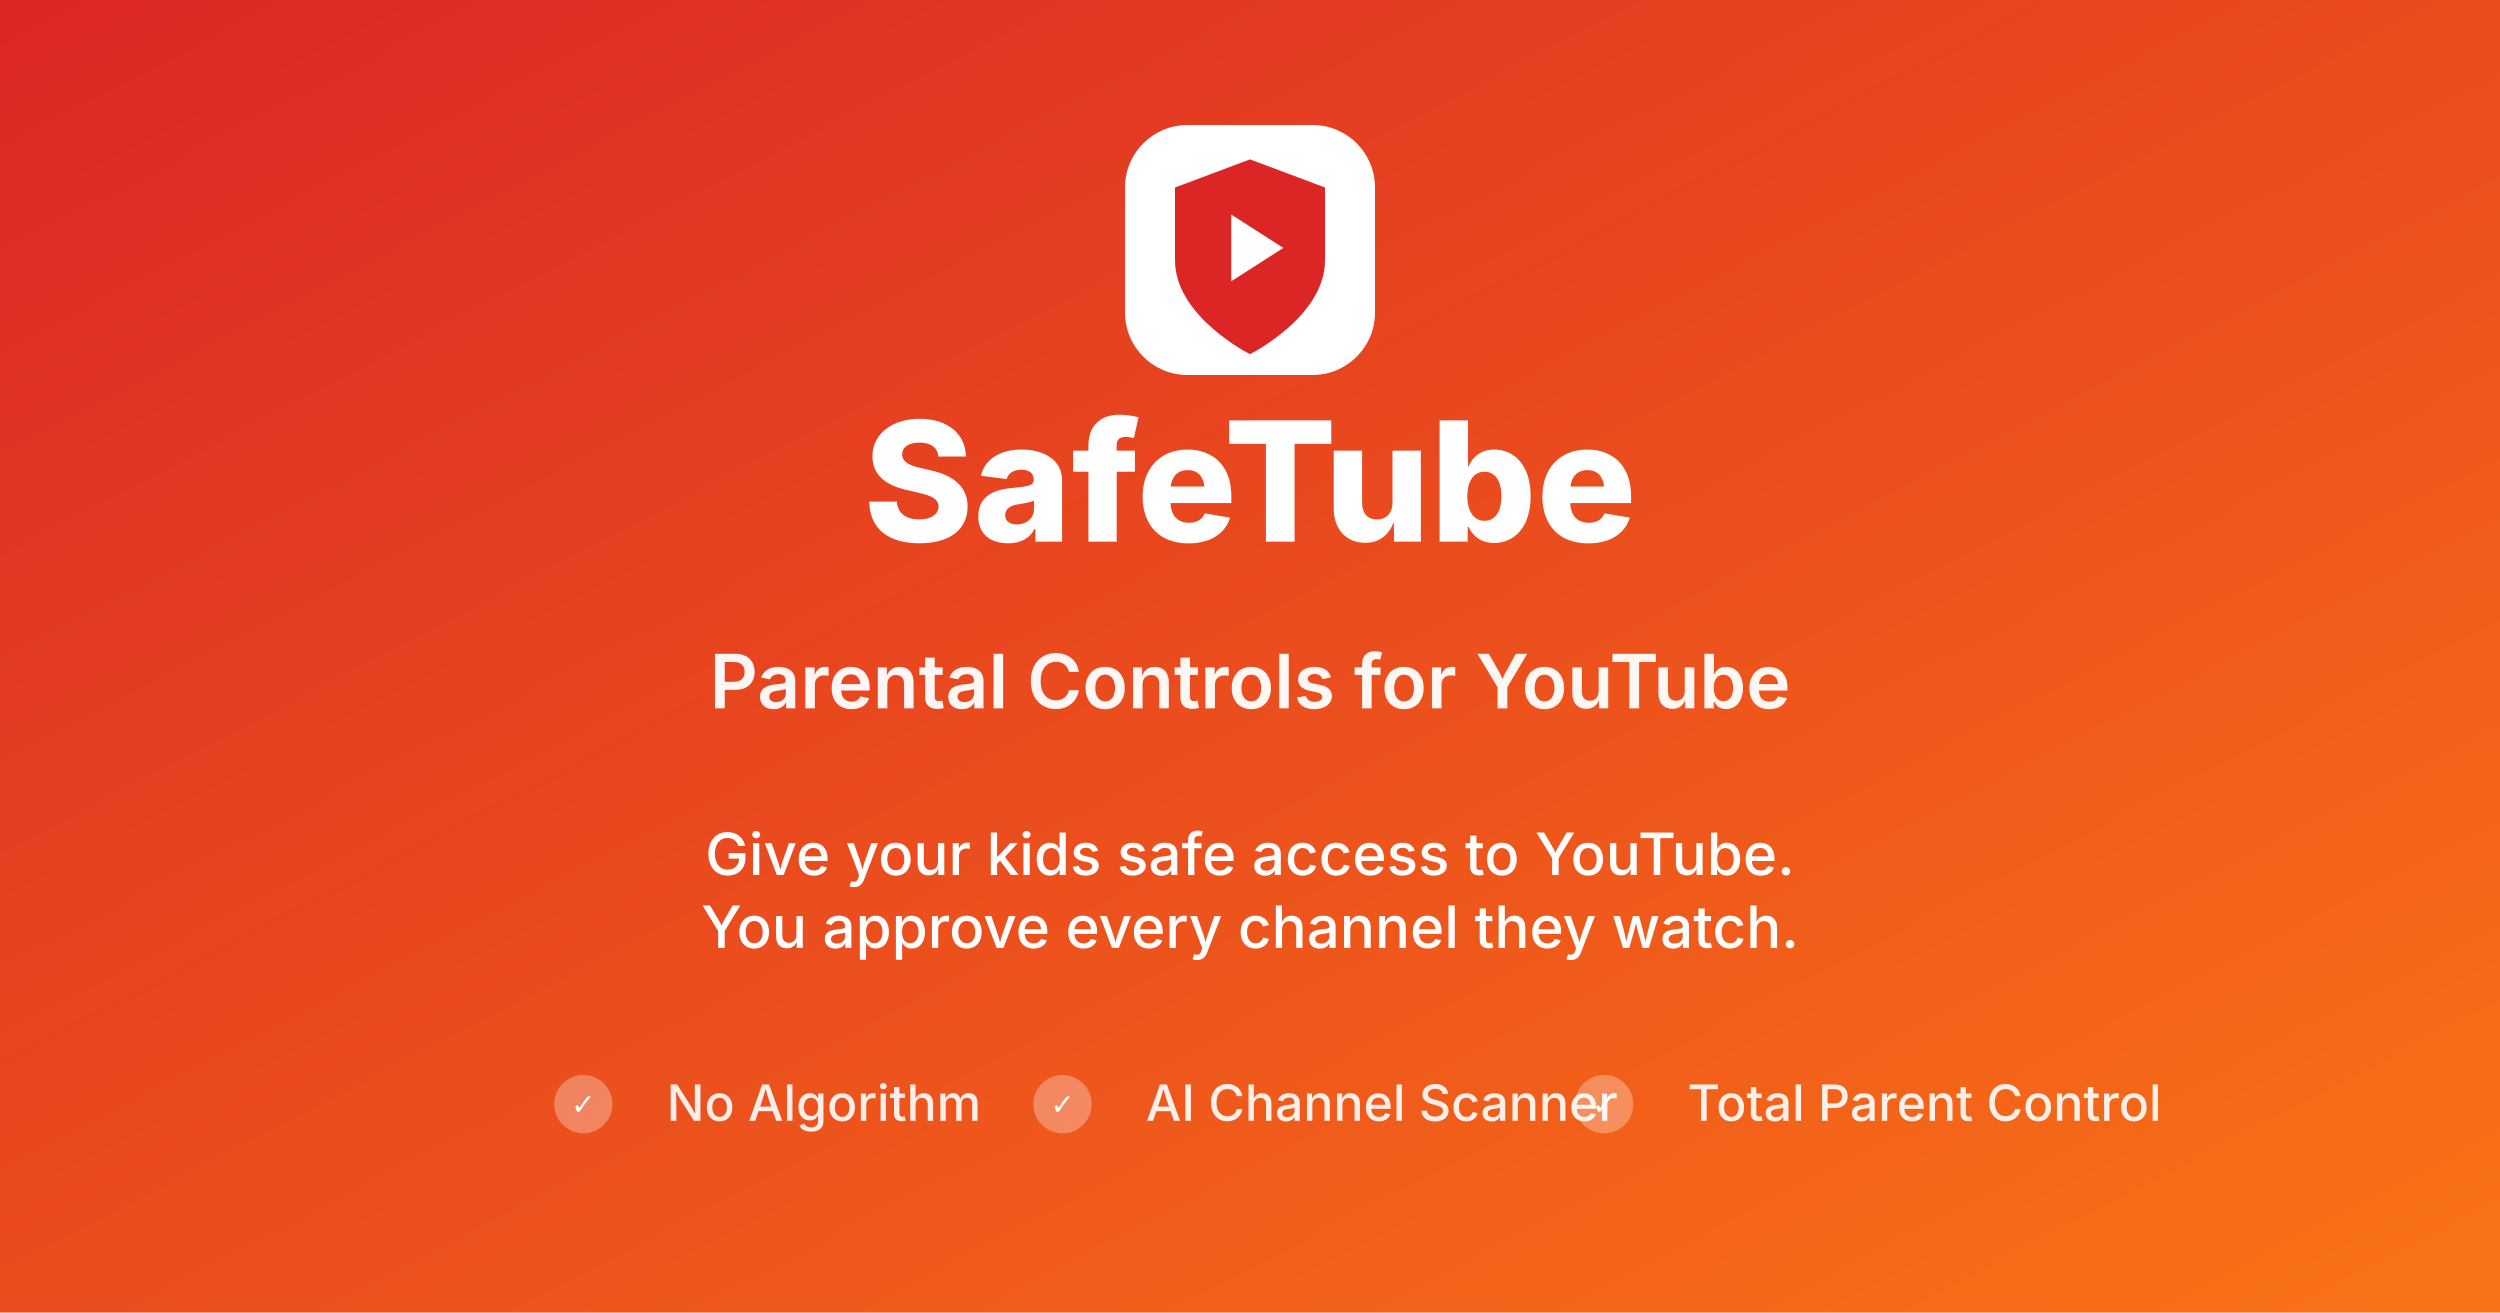
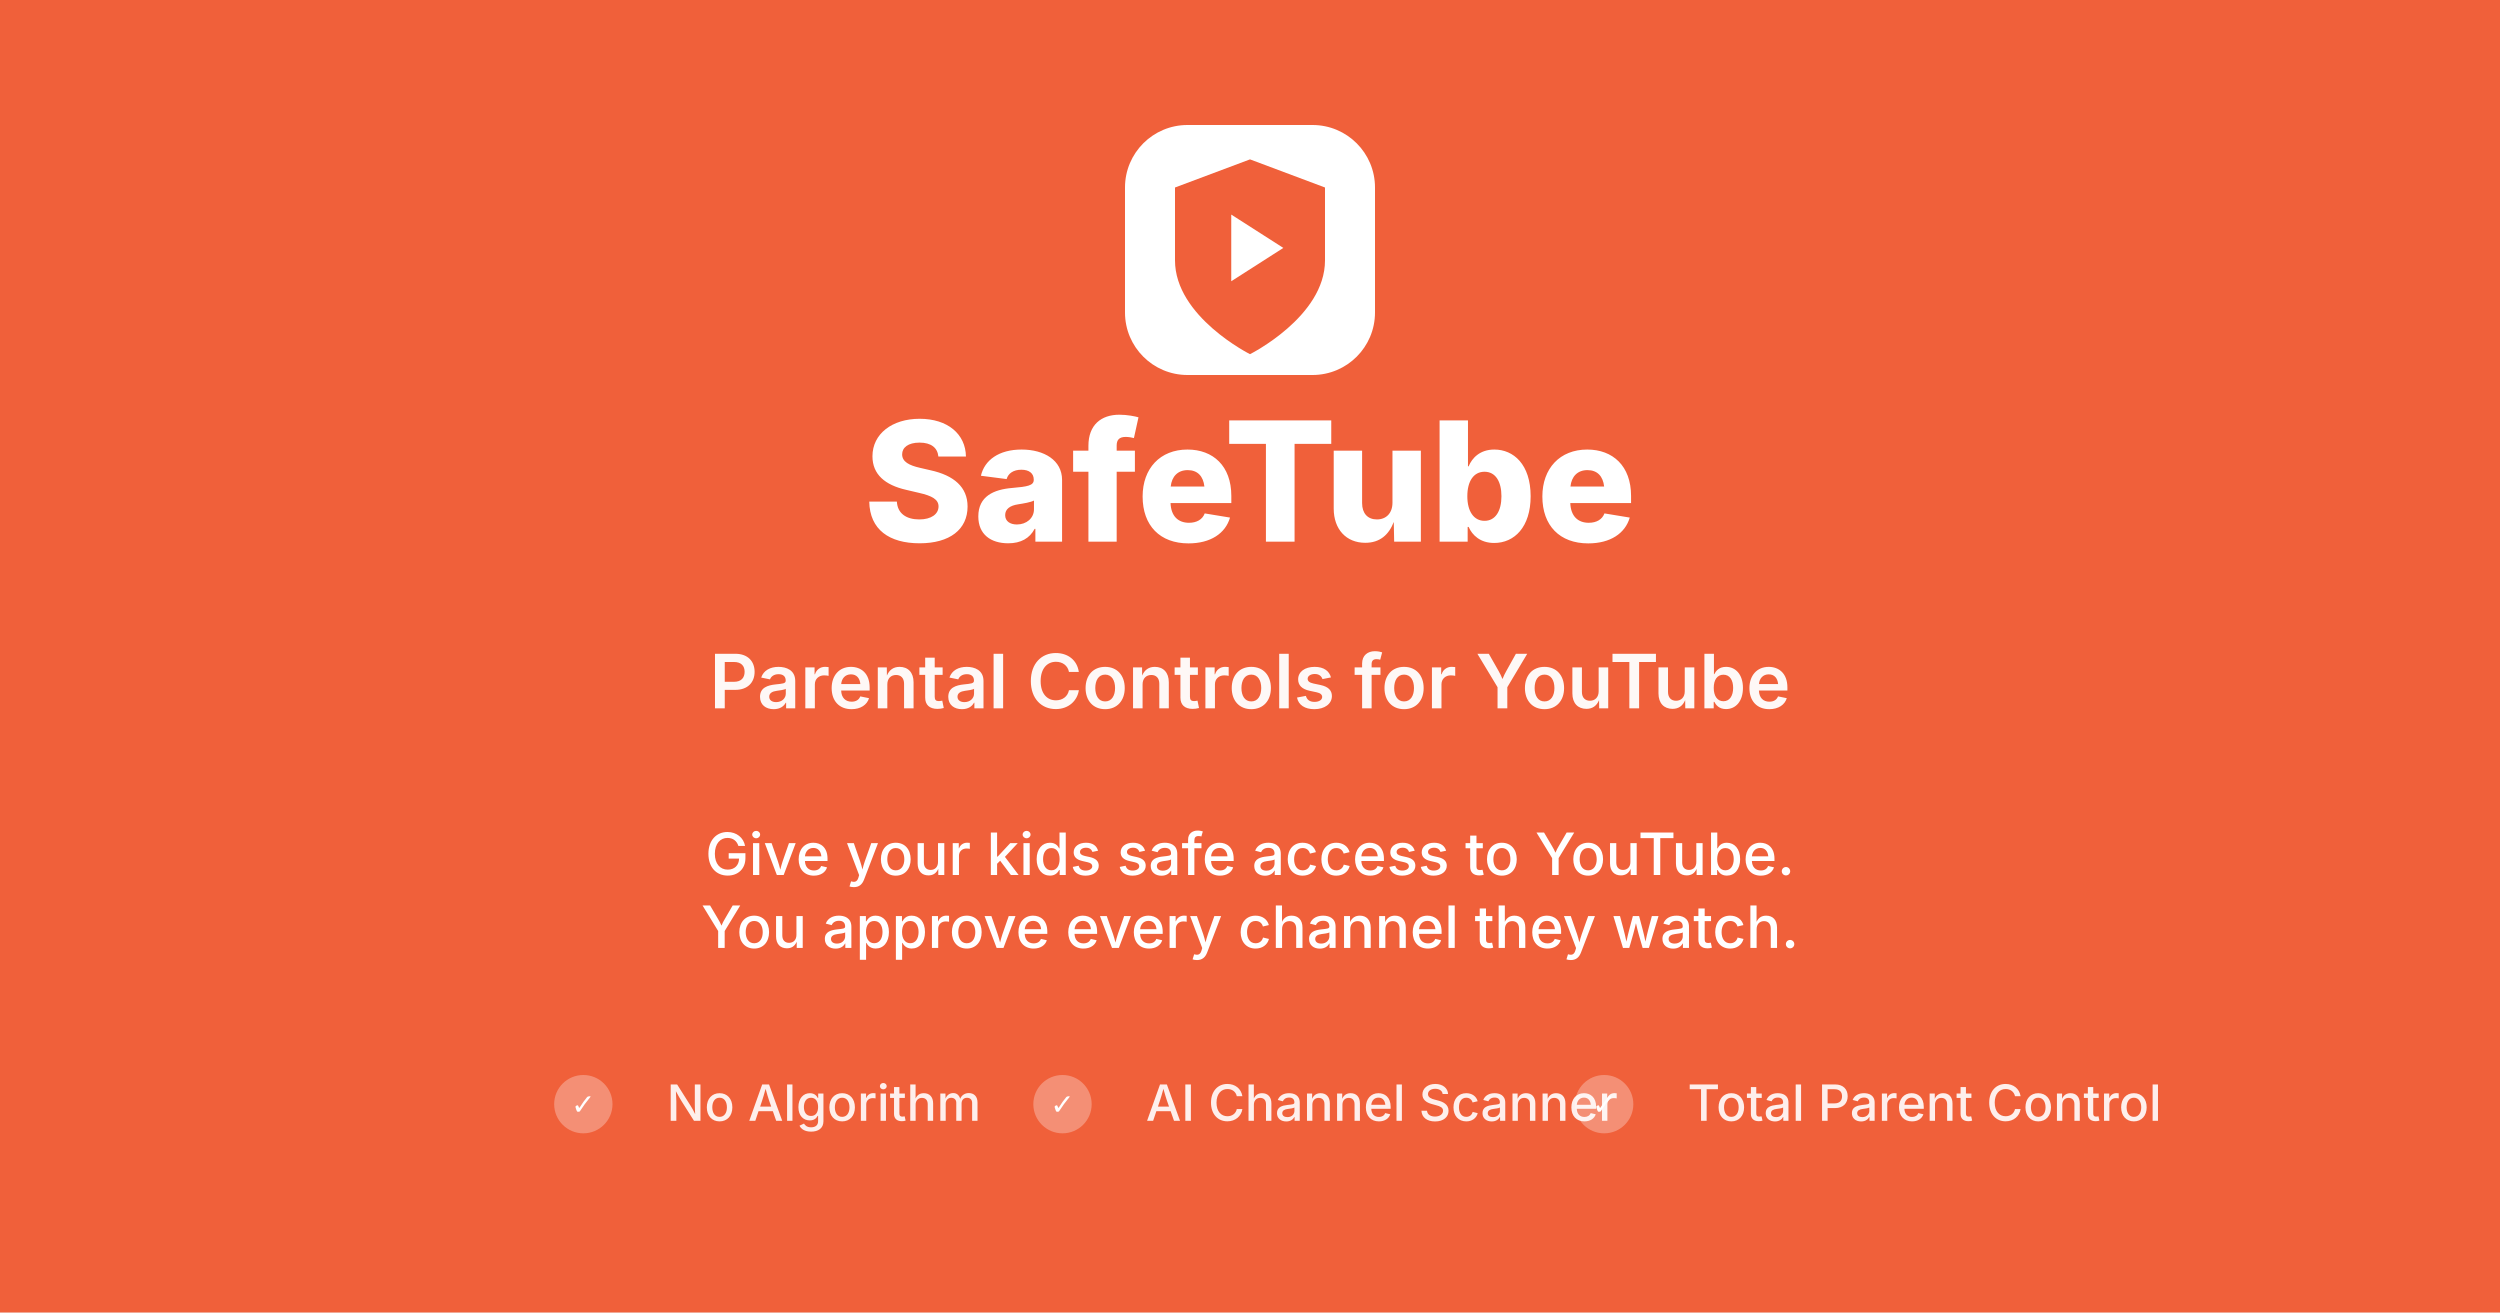
<svg xmlns="http://www.w3.org/2000/svg" width="1200" height="630" viewBox="0 0 1200 630" fill="none">
  <defs>
    <linearGradient id="bgGrad" x1="0%" y1="0%" x2="100%" y2="100%">
-       <stop offset="0%" style="stop-color:#dc2626;stop-opacity:1" />
-       <stop offset="100%" style="stop-color:#f97316;stop-opacity:1" />
+       <stop offset="0%" style="stop-color:#F0603A;stop-opacity:1" />
+       <stop offset="100%" style="stop-color:#F0603A;stop-opacity:1" />
    </linearGradient>
  </defs>
  <rect width="1200" height="630" fill="url(#bgGrad)" />
  <g transform="translate(540, 60)">
    <rect x="0" y="0" width="120" height="120" rx="30" fill="white" />
    <g transform="translate(10, 8)">
-       <path d="M50 102s36-18 36-45V22l-36-13.5-36 13.5v35c0 27 36 45 36 45z" fill="#dc2626" />
+       <path d="M50 102s36-18 36-45V22l-36-13.5-36 13.5v35c0 27 36 45 36 45z" fill="#F0603A" />
      <path d="M41 35v32l25-16L41 35z" fill="white" />
    </g>
  </g>
  <g>
    <text x="600" y="260" font-family="system-ui, -apple-system, sans-serif" font-size="80" font-weight="800" fill="white" text-anchor="middle">
      SafeTube
    </text>
    <text x="600" y="340" font-family="system-ui, -apple-system, sans-serif" font-size="36" font-weight="600" fill="white" fill-opacity="0.95" text-anchor="middle">
      Parental Controls for YouTube
    </text>
    <text x="600" y="420" font-family="system-ui, -apple-system, sans-serif" font-size="28" font-weight="500" fill="white" text-anchor="middle">
      Give your kids safe access to YouTube.
    </text>
    <text x="600" y="455" font-family="system-ui, -apple-system, sans-serif" font-size="28" font-weight="500" fill="white" text-anchor="middle">
      You approve every channel they watch.
    </text>
    <g transform="translate(0, 500)">
      <circle cx="280" cy="30" r="14" fill="rgba(255,255,255,0.3)" />
      <text x="280" y="35" font-family="system-ui" font-size="14" fill="white" text-anchor="middle">✓</text>
      <text x="320" y="38" font-family="system-ui, -apple-system, sans-serif" font-size="24" font-weight="500" fill="white" fill-opacity="0.9">
        No Algorithm
      </text>
      <circle cx="510" cy="30" r="14" fill="rgba(255,255,255,0.3)" />
      <text x="510" y="35" font-family="system-ui" font-size="14" fill="white" text-anchor="middle">✓</text>
      <text x="550" y="38" font-family="system-ui, -apple-system, sans-serif" font-size="24" font-weight="500" fill="white" fill-opacity="0.9">
        AI Channel Scanner
      </text>
      <circle cx="770" cy="30" r="14" fill="rgba(255,255,255,0.3)" />
      <text x="770" y="35" font-family="system-ui" font-size="14" fill="white" text-anchor="middle">✓</text>
      <text x="810" y="38" font-family="system-ui, -apple-system, sans-serif" font-size="24" font-weight="500" fill="white" fill-opacity="0.9">
        Total Parent Control
      </text>
    </g>
  </g>
</svg>
